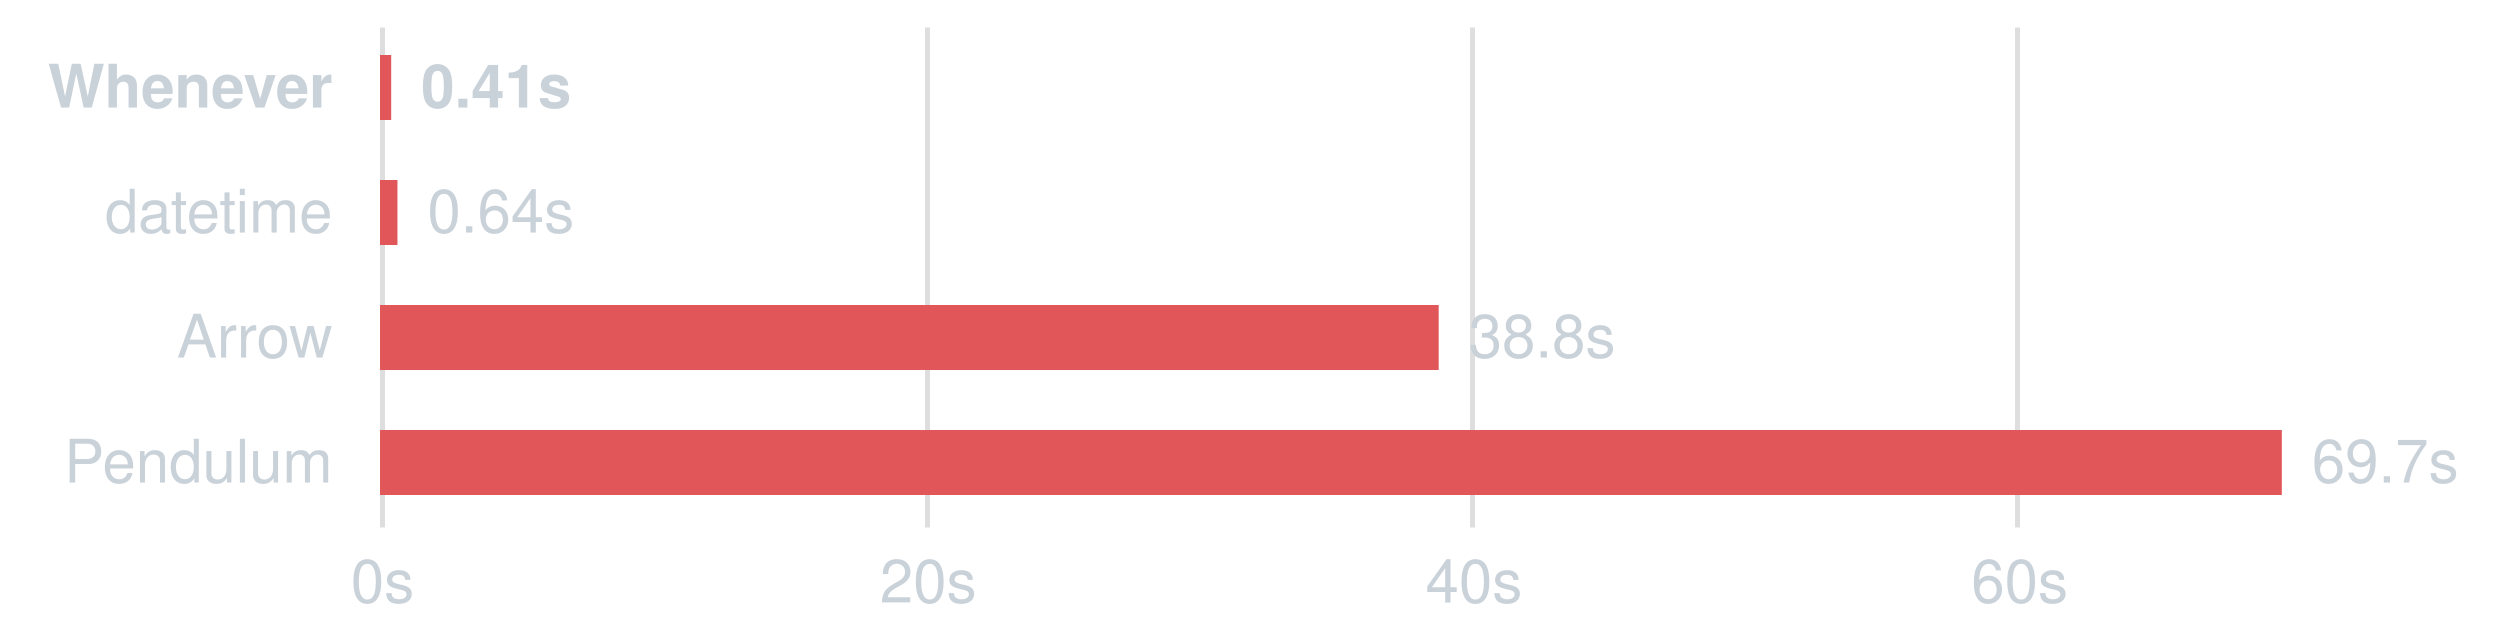
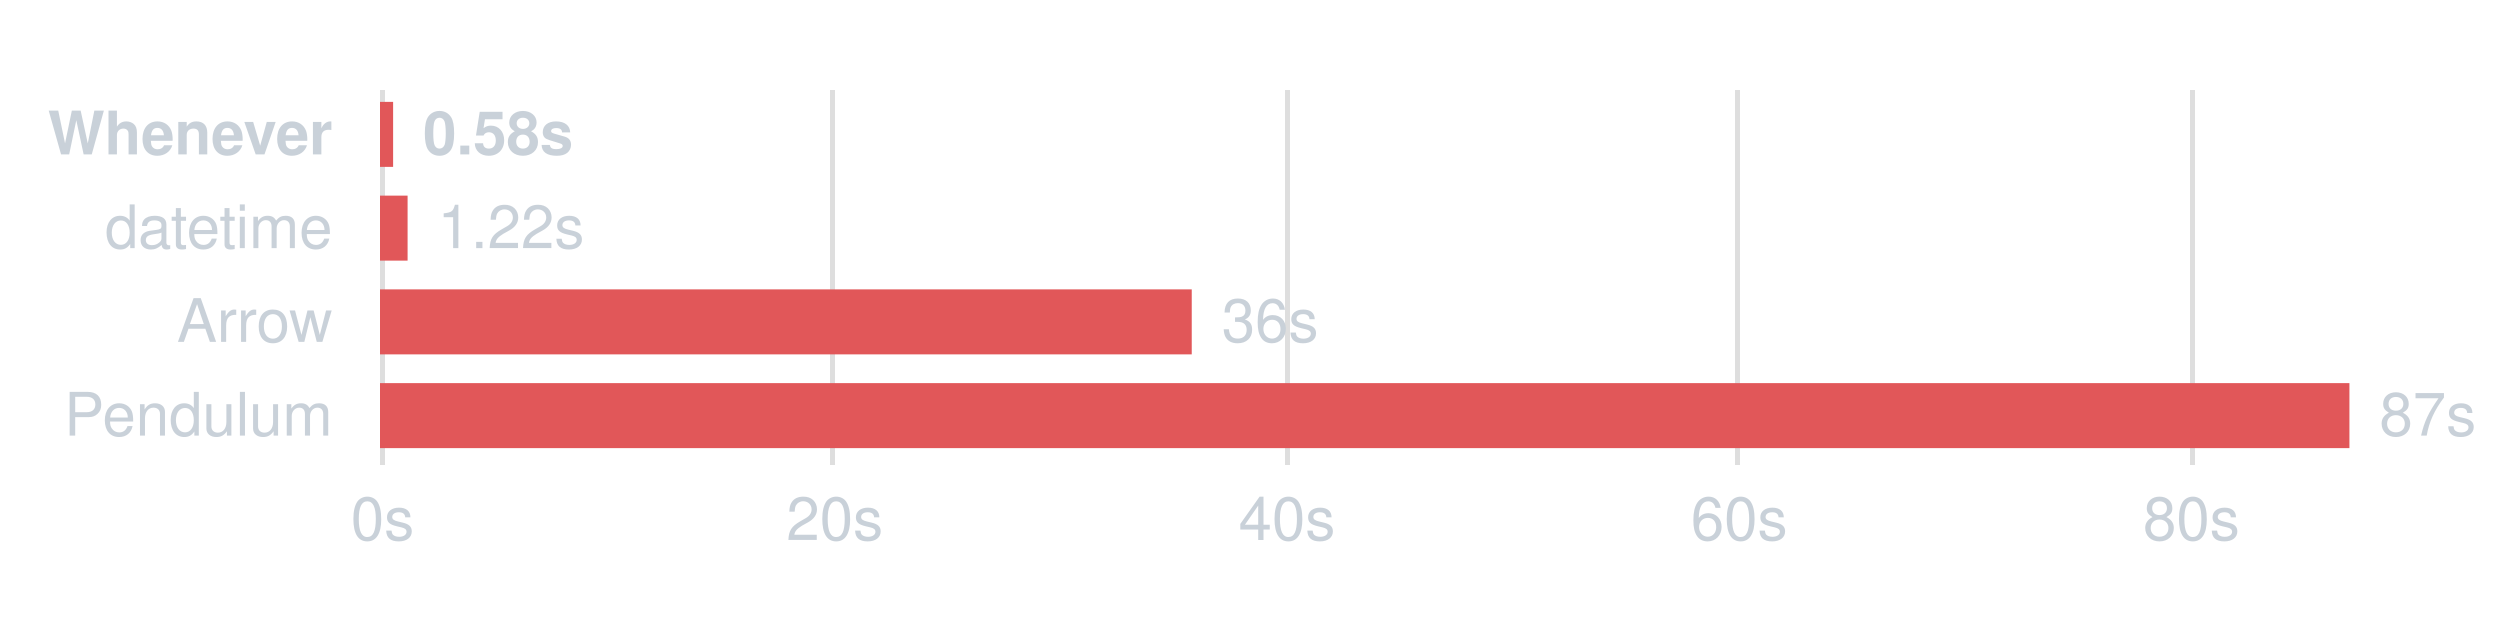
- <svg xmlns="http://www.w3.org/2000/svg" version="1.1" class="marks" width="500" height="127" viewBox="0 0 500 127">
+ <svg xmlns="http://www.w3.org/2000/svg" version="1.1" class="marks" width="500" height="127" viewBox="0 0 500 102">
  <g fill="none" stroke-miterlimit="10" transform="translate(76,5)">
    <g class="mark-group role-frame root" role="graphics-object" aria-roledescription="group mark container">
      <g transform="translate(0,0)">
-         <path class="background" aria-hidden="true" d="M0,0h382v100h-382Z" />
+         <path class="background" aria-hidden="true" d="M0,0h407v75h-407Z" />
        <g>
          <g class="mark-group role-axis" aria-hidden="true">
-             <g transform="translate(0.5,100.5)">
+             <g transform="translate(0.5,75.5)">
              <path class="background" aria-hidden="true" d="M0,0h0v0h0Z" pointer-events="none" />
              <g>
                <g class="mark-rule role-axis-grid" pointer-events="none">
-                   <line transform="translate(0,0)" x2="0" y2="-100" stroke="rgba(127,127,127,0.25)" stroke-width="1" opacity="1" />
-                   <line transform="translate(109,0)" x2="0" y2="-100" stroke="rgba(127,127,127,0.25)" stroke-width="1" opacity="1" />
-                   <line transform="translate(218,0)" x2="0" y2="-100" stroke="rgba(127,127,127,0.25)" stroke-width="1" opacity="1" />
-                   <line transform="translate(327,0)" x2="0" y2="-100" stroke="rgba(127,127,127,0.25)" stroke-width="1" opacity="1" />
+                   <line transform="translate(0,0)" x2="0" y2="-75" stroke="rgba(127,127,127,0.25)" stroke-width="1" opacity="1" />
+                   <line transform="translate(90,0)" x2="0" y2="-75" stroke="rgba(127,127,127,0.25)" stroke-width="1" opacity="1" />
+                   <line transform="translate(181,0)" x2="0" y2="-75" stroke="rgba(127,127,127,0.25)" stroke-width="1" opacity="1" />
+                   <line transform="translate(271,0)" x2="0" y2="-75" stroke="rgba(127,127,127,0.25)" stroke-width="1" opacity="1" />
+                   <line transform="translate(362,0)" x2="0" y2="-75" stroke="rgba(127,127,127,0.25)" stroke-width="1" opacity="1" />
                </g>
              </g>
              <path class="foreground" aria-hidden="true" d="" pointer-events="none" display="none" />
            </g>
          </g>
-           <g class="mark-group role-axis" role="graphics-symbol" aria-roledescription="axis" aria-label="X-axis for a linear scale with values from 0 to 70">
-             <g transform="translate(0.5,100.5)">
+           <g class="mark-group role-axis" role="graphics-symbol" aria-roledescription="axis" aria-label="X-axis for a linear scale with values from 0 to 90">
+             <g transform="translate(0.5,75.5)">
              <path class="background" aria-hidden="true" d="M0,0h0v0h0Z" pointer-events="none" />
              <g>
                <g class="mark-rule role-axis-tick" pointer-events="none">
                  <line transform="translate(0,0)" x2="0" y2="0" stroke="rgba(127,127,127,0.25)" stroke-width="1" opacity="1" />
-                   <line transform="translate(109,0)" x2="0" y2="0" stroke="rgba(127,127,127,0.25)" stroke-width="1" opacity="1" />
-                   <line transform="translate(218,0)" x2="0" y2="0" stroke="rgba(127,127,127,0.25)" stroke-width="1" opacity="1" />
-                   <line transform="translate(327,0)" x2="0" y2="0" stroke="rgba(127,127,127,0.25)" stroke-width="1" opacity="1" />
+                   <line transform="translate(90,0)" x2="0" y2="0" stroke="rgba(127,127,127,0.25)" stroke-width="1" opacity="1" />
+                   <line transform="translate(181,0)" x2="0" y2="0" stroke="rgba(127,127,127,0.25)" stroke-width="1" opacity="1" />
+                   <line transform="translate(271,0)" x2="0" y2="0" stroke="rgba(127,127,127,0.25)" stroke-width="1" opacity="1" />
+                   <line transform="translate(362,0)" x2="0" y2="0" stroke="rgba(127,127,127,0.25)" stroke-width="1" opacity="1" />
                </g>
                <g class="mark-text role-axis-label" pointer-events="none">
                  <text text-anchor="middle" transform="translate(0,15)" font-family="-apple-system,BlinkMacSystemFont,&quot;Segoe UI&quot;,Helvetica,Arial,sans-serif,&quot;Apple Color Emoji&quot;,&quot;Segoe UI Emoji&quot;" font-size="12px" fill="#C9D1D9" opacity="1">0s</text>
-                   <text text-anchor="middle" transform="translate(109.1429,15)" font-family="-apple-system,BlinkMacSystemFont,&quot;Segoe UI&quot;,Helvetica,Arial,sans-serif,&quot;Apple Color Emoji&quot;,&quot;Segoe UI Emoji&quot;" font-size="12px" fill="#C9D1D9" opacity="1">20s</text>
-                   <text text-anchor="middle" transform="translate(218.2857,15)" font-family="-apple-system,BlinkMacSystemFont,&quot;Segoe UI&quot;,Helvetica,Arial,sans-serif,&quot;Apple Color Emoji&quot;,&quot;Segoe UI Emoji&quot;" font-size="12px" fill="#C9D1D9" opacity="1">40s</text>
-                   <text text-anchor="middle" transform="translate(327.4286,15)" font-family="-apple-system,BlinkMacSystemFont,&quot;Segoe UI&quot;,Helvetica,Arial,sans-serif,&quot;Apple Color Emoji&quot;,&quot;Segoe UI Emoji&quot;" font-size="12px" fill="#C9D1D9" opacity="1">60s</text>
+                   <text text-anchor="middle" transform="translate(90.44444,15)" font-family="-apple-system,BlinkMacSystemFont,&quot;Segoe UI&quot;,Helvetica,Arial,sans-serif,&quot;Apple Color Emoji&quot;,&quot;Segoe UI Emoji&quot;" font-size="12px" fill="#C9D1D9" opacity="1">20s</text>
+                   <text text-anchor="middle" transform="translate(180.8889,15)" font-family="-apple-system,BlinkMacSystemFont,&quot;Segoe UI&quot;,Helvetica,Arial,sans-serif,&quot;Apple Color Emoji&quot;,&quot;Segoe UI Emoji&quot;" font-size="12px" fill="#C9D1D9" opacity="1">40s</text>
+                   <text text-anchor="middle" transform="translate(271.3333,15)" font-family="-apple-system,BlinkMacSystemFont,&quot;Segoe UI&quot;,Helvetica,Arial,sans-serif,&quot;Apple Color Emoji&quot;,&quot;Segoe UI Emoji&quot;" font-size="12px" fill="#C9D1D9" opacity="1">60s</text>
+                   <text text-anchor="middle" transform="translate(361.7778,15)" font-family="-apple-system,BlinkMacSystemFont,&quot;Segoe UI&quot;,Helvetica,Arial,sans-serif,&quot;Apple Color Emoji&quot;,&quot;Segoe UI Emoji&quot;" font-size="12px" fill="#C9D1D9" opacity="1">80s</text>
                </g>
              </g>
              <path class="foreground" aria-hidden="true" d="" pointer-events="none" display="none" />
            </g>
          </g>
          <g class="mark-group role-axis" role="graphics-symbol" aria-roledescription="axis" aria-label="Y-axis for a discrete scale with 4 values: Whenever, datetime, Arrow, Pendulum">
            <g transform="translate(0.5,0.5)">
              <path class="background" aria-hidden="true" d="M0,0h0v0h0Z" pointer-events="none" />
              <g>
                <g class="mark-text role-axis-label" pointer-events="none">
-                   <text text-anchor="end" transform="translate(-10,16)" font-family="-apple-system,BlinkMacSystemFont,&quot;Segoe UI&quot;,Helvetica,Arial,sans-serif,&quot;Apple Color Emoji&quot;,&quot;Segoe UI Emoji&quot;" font-size="12px" fill="#C9D1D9" opacity="1" font-weight="bold">Whenever</text>
-                   <text text-anchor="end" transform="translate(-10,41)" font-family="-apple-system,BlinkMacSystemFont,&quot;Segoe UI&quot;,Helvetica,Arial,sans-serif,&quot;Apple Color Emoji&quot;,&quot;Segoe UI Emoji&quot;" font-size="12px" fill="#C9D1D9" opacity="1">datetime</text>
-                   <text text-anchor="end" transform="translate(-10,66)" font-family="-apple-system,BlinkMacSystemFont,&quot;Segoe UI&quot;,Helvetica,Arial,sans-serif,&quot;Apple Color Emoji&quot;,&quot;Segoe UI Emoji&quot;" font-size="12px" fill="#C9D1D9" opacity="1">Arrow</text>
-                   <text text-anchor="end" transform="translate(-10,91)" font-family="-apple-system,BlinkMacSystemFont,&quot;Segoe UI&quot;,Helvetica,Arial,sans-serif,&quot;Apple Color Emoji&quot;,&quot;Segoe UI Emoji&quot;" font-size="12px" fill="#C9D1D9" opacity="1">Pendulum</text>
+                   <text text-anchor="end" transform="translate(-10,12.875)" font-family="-apple-system,BlinkMacSystemFont,&quot;Segoe UI&quot;,Helvetica,Arial,sans-serif,&quot;Apple Color Emoji&quot;,&quot;Segoe UI Emoji&quot;" font-size="12px" fill="#C9D1D9" opacity="1" font-weight="bold">Whenever</text>
+                   <text text-anchor="end" transform="translate(-10,31.625)" font-family="-apple-system,BlinkMacSystemFont,&quot;Segoe UI&quot;,Helvetica,Arial,sans-serif,&quot;Apple Color Emoji&quot;,&quot;Segoe UI Emoji&quot;" font-size="12px" fill="#C9D1D9" opacity="1">datetime</text>
+                   <text text-anchor="end" transform="translate(-10,50.375)" font-family="-apple-system,BlinkMacSystemFont,&quot;Segoe UI&quot;,Helvetica,Arial,sans-serif,&quot;Apple Color Emoji&quot;,&quot;Segoe UI Emoji&quot;" font-size="12px" fill="#C9D1D9" opacity="1">Arrow</text>
+                   <text text-anchor="end" transform="translate(-10,69.125)" font-family="-apple-system,BlinkMacSystemFont,&quot;Segoe UI&quot;,Helvetica,Arial,sans-serif,&quot;Apple Color Emoji&quot;,&quot;Segoe UI Emoji&quot;" font-size="12px" fill="#C9D1D9" opacity="1">Pendulum</text>
                </g>
              </g>
              <path class="foreground" aria-hidden="true" d="" pointer-events="none" display="none" />
            </g>
          </g>
          <g class="mark-rect role-mark layer_0_marks" role="graphics-object" aria-roledescription="rect mark container">
-             <path aria-label="time: 0.41; tool: Whenever" role="graphics-symbol" aria-roledescription="bar" d="M0,6h2.237v13h-2.237Z" fill="#E15759" />
-             <path aria-label="time: 0.64; tool: datetime" role="graphics-symbol" aria-roledescription="bar" d="M0,31h3.493v13h-3.493Z" fill="#E15759" />
-             <path aria-label="time: 38.8; tool: Arrow" role="graphics-symbol" aria-roledescription="bar" d="M0,56h211.737v13h-211.737Z" fill="#E15759" />
-             <path aria-label="time: 69.7; tool: Pendulum" role="graphics-symbol" aria-roledescription="bar" d="M0,81h380.363v13h-380.363Z" fill="#E15759" />
+             <path aria-label="time: 0.58; tool: Whenever" role="graphics-symbol" aria-roledescription="bar" d="M0,2.875h2.623v13h-2.623Z" fill="#E15759" />
+             <path aria-label="time: 1.22; tool: datetime" role="graphics-symbol" aria-roledescription="bar" d="M0,21.625h5.517v13h-5.517Z" fill="#E15759" />
+             <path aria-label="time: 35.9; tool: Arrow" role="graphics-symbol" aria-roledescription="bar" d="M0,40.375h162.348v13h-162.348Z" fill="#E15759" />
+             <path aria-label="time: 87.1; tool: Pendulum" role="graphics-symbol" aria-roledescription="bar" d="M0,59.125h393.886v13h-393.886Z" fill="#E15759" />
          </g>
          <g class="mark-text role-mark layer_1_marks" role="graphics-object" aria-roledescription="text mark container">
-             <text aria-label="time: 0.64; tool: datetime; timeFormat: 0.64s" role="graphics-symbol" aria-roledescription="text mark" text-anchor="start" transform="translate(9.492571,41.5)" font-family="-apple-system,BlinkMacSystemFont,&quot;Segoe UI&quot;,Helvetica,Arial,sans-serif,&quot;Apple Color Emoji&quot;,&quot;Segoe UI Emoji&quot;" font-size="12px" fill="#C9D1D9">0.64s</text>
-             <text aria-label="time: 38.8; tool: Arrow; timeFormat: 38.8s" role="graphics-symbol" aria-roledescription="text mark" text-anchor="start" transform="translate(217.7371,66.5)" font-family="-apple-system,BlinkMacSystemFont,&quot;Segoe UI&quot;,Helvetica,Arial,sans-serif,&quot;Apple Color Emoji&quot;,&quot;Segoe UI Emoji&quot;" font-size="12px" fill="#C9D1D9">38.8s</text>
-             <text aria-label="time: 69.7; tool: Pendulum; timeFormat: 69.7s" role="graphics-symbol" aria-roledescription="text mark" text-anchor="start" transform="translate(386.3629,91.5)" font-family="-apple-system,BlinkMacSystemFont,&quot;Segoe UI&quot;,Helvetica,Arial,sans-serif,&quot;Apple Color Emoji&quot;,&quot;Segoe UI Emoji&quot;" font-size="12px" fill="#C9D1D9">69.7s</text>
+             <text aria-label="time: 1.22; tool: datetime; timeFormat: 1.22s" role="graphics-symbol" aria-roledescription="text mark" text-anchor="start" transform="translate(11.51711,32.125)" font-family="-apple-system,BlinkMacSystemFont,&quot;Segoe UI&quot;,Helvetica,Arial,sans-serif,&quot;Apple Color Emoji&quot;,&quot;Segoe UI Emoji&quot;" font-size="12px" fill="#C9D1D9">1.22s</text>
+             <text aria-label="time: 35.9; tool: Arrow; timeFormat: 36s" role="graphics-symbol" aria-roledescription="text mark" text-anchor="start" transform="translate(168.3478,50.875)" font-family="-apple-system,BlinkMacSystemFont,&quot;Segoe UI&quot;,Helvetica,Arial,sans-serif,&quot;Apple Color Emoji&quot;,&quot;Segoe UI Emoji&quot;" font-size="12px" fill="#C9D1D9">36s</text>
+             <text aria-label="time: 87.1; tool: Pendulum; timeFormat: 87s" role="graphics-symbol" aria-roledescription="text mark" text-anchor="start" transform="translate(399.8856,69.625)" font-family="-apple-system,BlinkMacSystemFont,&quot;Segoe UI&quot;,Helvetica,Arial,sans-serif,&quot;Apple Color Emoji&quot;,&quot;Segoe UI Emoji&quot;" font-size="12px" fill="#C9D1D9">87s</text>
          </g>
          <g class="mark-text role-mark layer_2_marks" role="graphics-object" aria-roledescription="text mark container">
-             <text aria-label="time: 0.41; tool: Whenever; timeFormat: 0.41s" role="graphics-symbol" aria-roledescription="text mark" text-anchor="start" transform="translate(8.237429,16.5)" font-family="-apple-system,BlinkMacSystemFont,&quot;Segoe UI&quot;,Helvetica,Arial,sans-serif,&quot;Apple Color Emoji&quot;,&quot;Segoe UI Emoji&quot;" font-size="12px" font-weight="bold" fill="#C9D1D9">0.41s</text>
+             <text aria-label="time: 0.58; tool: Whenever; timeFormat: 0.58s" role="graphics-symbol" aria-roledescription="text mark" text-anchor="start" transform="translate(8.622889,13.375)" font-family="-apple-system,BlinkMacSystemFont,&quot;Segoe UI&quot;,Helvetica,Arial,sans-serif,&quot;Apple Color Emoji&quot;,&quot;Segoe UI Emoji&quot;" font-size="12px" font-weight="bold" fill="#C9D1D9">0.58s</text>
          </g>
        </g>
        <path class="foreground" aria-hidden="true" d="" display="none" />
      </g>
    </g>
  </g>
</svg>
